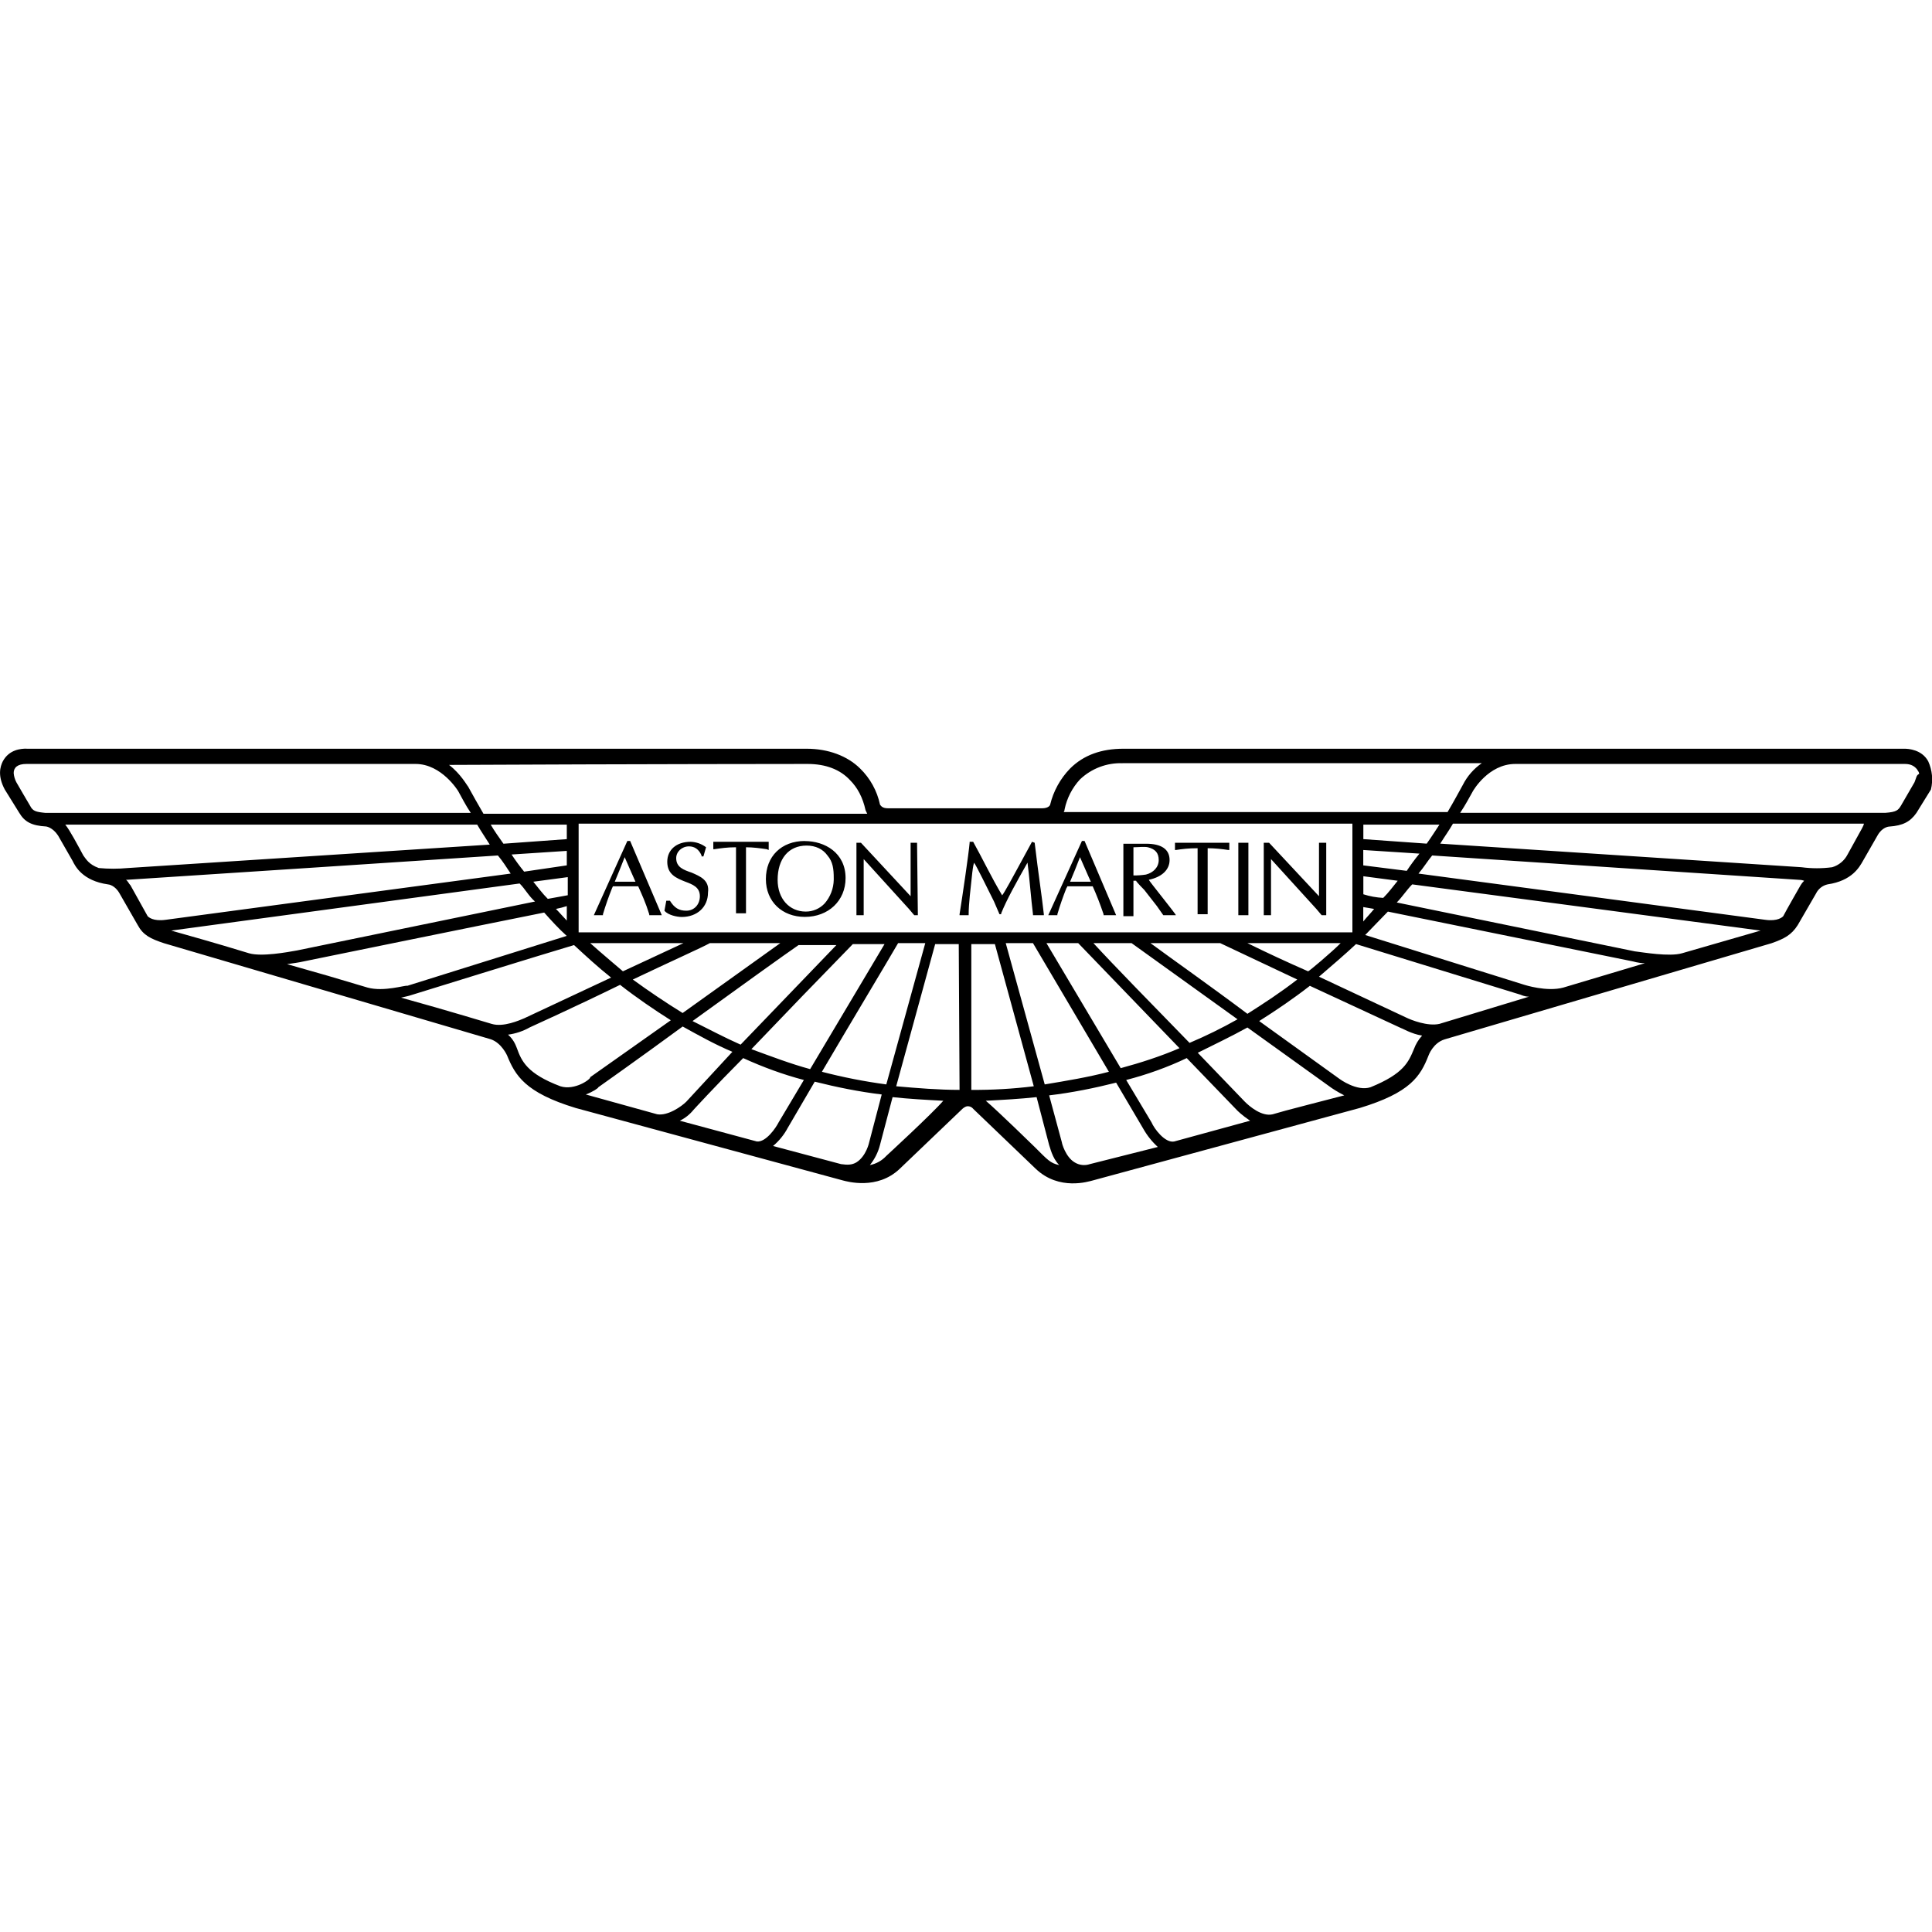
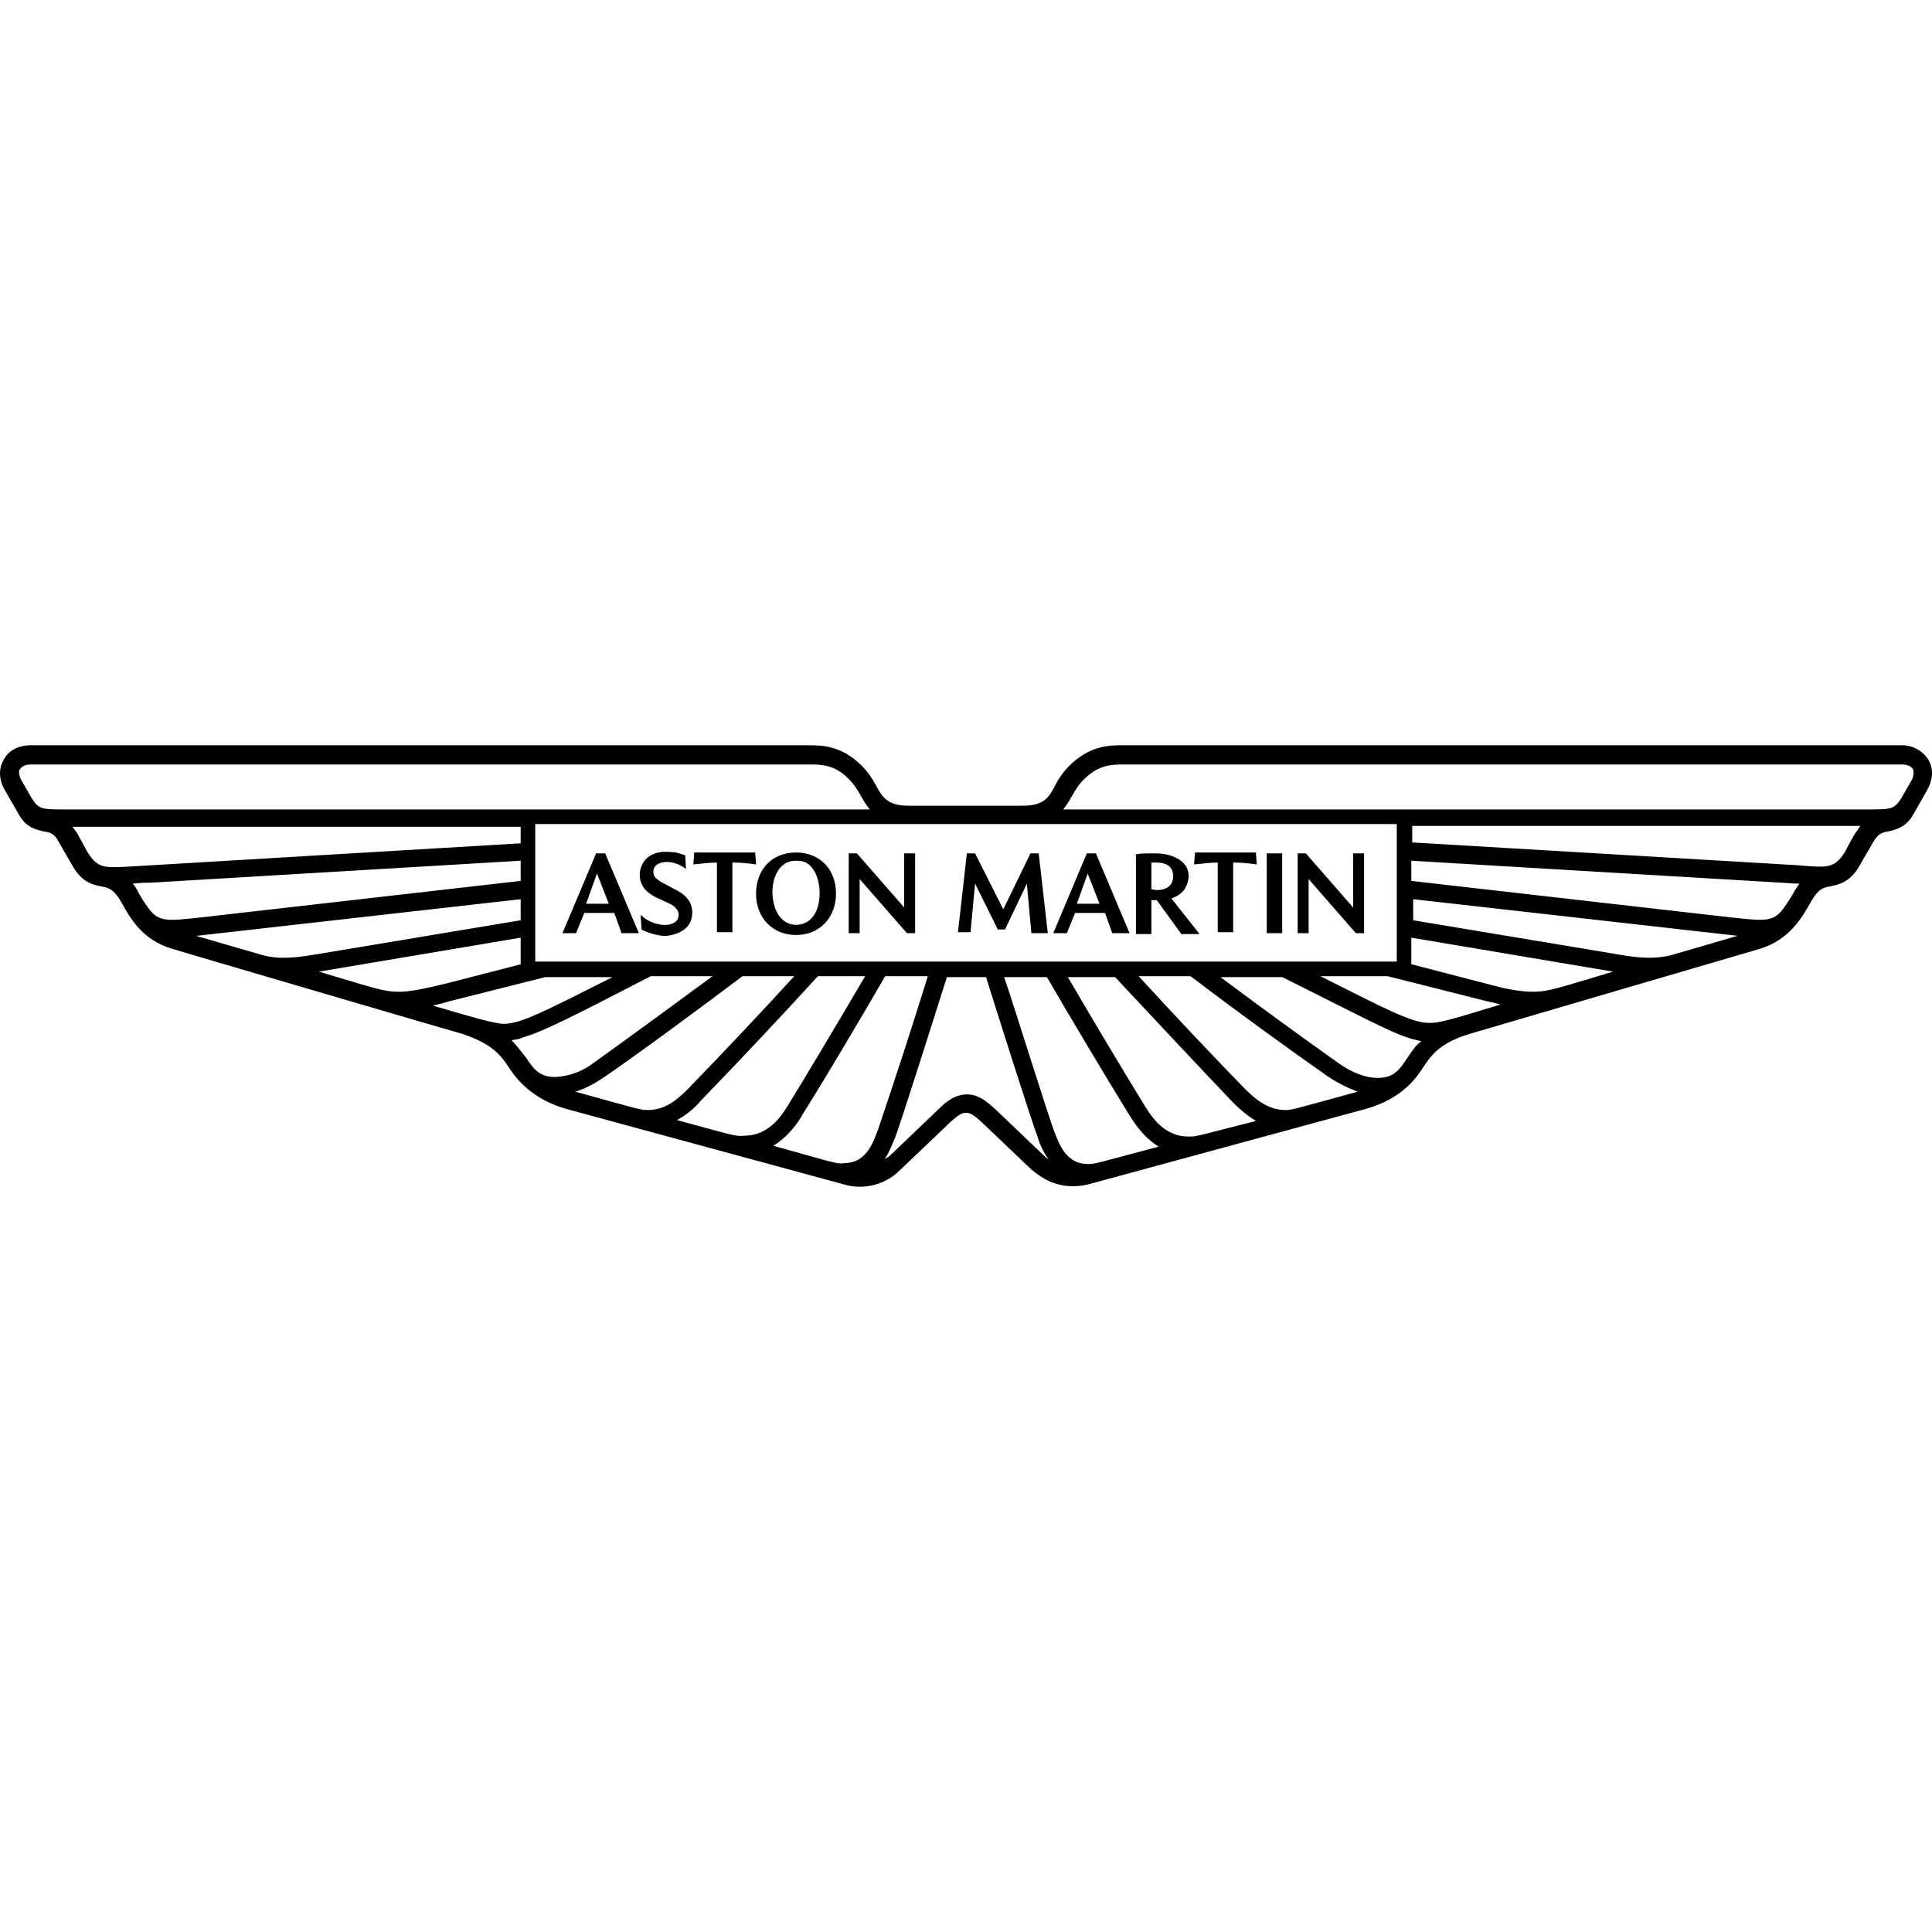
<svg xmlns="http://www.w3.org/2000/svg" viewBox="0 0 24 24">
-   <path d="M.328 9.3c-.067 0-.214.01-.293.157-.034.068-.066.181.024.35l.18.29c.067.113.155.16.335.17 0 0 .08.01.147.112l.18.314c.033.068.124.248.439.293.011 0 .09.012.146.114l.225.392c.067.124.157.169.326.225l4.059 1.193c.135.045.203.201.203.201.101.248.224.462.853.653l3.319.9c.045.011.426.124.707-.146l.777-.743s.033-.033.067-.033c.045 0 .068.033.068.033l.775.743c.293.28.664.157.71.146l3.316-.9c.63-.191.754-.394.855-.653 0 0 .055-.156.201-.2l4.06-1.194c.158-.056.246-.101.325-.225l.227-.392a.211.211 0 0 1 .144-.114c.304-.045.395-.214.44-.293l.18-.314c.056-.101.134-.111.146-.111.168-.012.259-.058.338-.17l.18-.291a.54.54 0 0 0-.034-.35c-.079-.146-.248-.156-.293-.156h-9.705c-.27 0-.493.077-.662.246a.973.973 0 0 0-.248.45s-.012.044-.102.044h-1.91c-.078 0-.09-.034-.101-.045a.882.882 0 0 0-.248-.45c-.158-.156-.395-.245-.664-.245H.328zm13.617.18h4.463a.725.725 0 0 0-.236.27c-.056.101-.11.203-.19.338h-4.769c.011-.011.012-.035.012-.035a.78.78 0 0 1 .191-.371.73.73 0 0 1 .53-.201zM.328 9.49h4.834c.326 0 .53.338.53.338.044.079.088.168.156.27H.564c-.123-.012-.157-.023-.191-.09 0 0-.159-.269-.17-.291a.297.297 0 0 1-.033-.114c0-.067.046-.113.158-.113zm9.703 0c.225 0 .406.068.53.203.09.09.157.214.191.371l.021.045H6.006a14.256 14.256 0 0 1-.191-.338c-.012-.01-.09-.157-.237-.269 2.294-.011 4.453-.012 4.453-.012zm8.793 0h4.836c.056 0 .111.012.156.069 0 .01.024.023.024.056-.034.011-.034.046-.057.102l-.168.29c-.034.057-.056.08-.191.09h-5.285c.067-.1.113-.19.158-.269 0 0 .19-.338.527-.338zm-11.636.742H16.8v1.35H7.188v-1.35zm10.86 0h5.106c0 .012-.012.035-.023.057l-.18.326a.314.314 0 0 1-.191.158 1.434 1.434 0 0 1-.381 0l-4.488-.293c.056-.09.113-.169.158-.248zm-17.237.012h5.117c.045.079.1.158.156.248l-4.496.291a1.93 1.93 0 0 1-.361 0c-.124-.045-.158-.111-.192-.156-.067-.124-.168-.315-.224-.383zm5.285 0h.945v.18l-.787.057c-.056-.08-.113-.158-.158-.237zm10.84 0h.945c-.045.068-.102.158-.158.236l-.787-.056v-.18zm-9.143.203-.416.922h.113v-.012a3.747 3.747 0 0 1 .114-.326l.01-.021h.314c.045.101.092.201.137.347v.012h.156l-.393-.922h-.035zm2.205 0c-.292 0-.484.192-.484.473s.203.47.484.47c.292 0 .506-.2.506-.482 0-.315-.259-.46-.506-.46zm3.442 0-.418.922h.113v-.012a3.747 3.747 0 0 1 .113-.326s.01-.01.01-.021h.316c.045.101.09.213.135.347v.012h.156l-.392-.922h-.033zm-4.86.01c-.18 0-.291.102-.291.248 0 .158.112.203.225.248.09.034.18.067.18.18 0 .101-.068.18-.169.18-.09 0-.147-.034-.203-.124h-.045l-.023.124c.045.056.158.078.215.078.19 0 .326-.123.326-.303.022-.157-.102-.203-.203-.248-.101-.034-.192-.067-.192-.18 0-.079.069-.146.159-.146.067 0 .122.034.156.113v.012h.023l.033-.114a.332.332 0 0 0-.191-.068zm.281 0v.092h.012c.079-.011.157-.024.27-.024v.82h.124v-.82c.09 0 .18.013.258.024l.024.01v-.102H8.86zm3.184 0v.012c-.011.135-.091.675-.125.888v.012h.113v-.012c0-.123.023-.315.045-.517 0 0 .01-.09.022-.123.022.022.18.347.248.482l.068.158h.021v-.011c.068-.169.18-.37.327-.63.022.158.045.462.068.641v.012h.135v-.012c-.023-.213-.069-.506-.114-.888l-.033-.012-.215.395s-.133.247-.156.27c-.135-.226-.247-.463-.36-.665h-.044zm-1.406.012v.9h.09v-.697l.562.619.066.078h.045l-.01-.9h-.08v.664a471.423 471.423 0 0 1-.617-.664h-.056zm3.957 0v.09h.011c.079-.012.157-.022.27-.022v.82h.125v-.82c.09 0 .179.01.258.022h.011v-.09h-.675zm.787 0v.9h.125v-.9h-.125zm.316 0v.9h.09v-.697l.563.619.066.078h.057v-.9h-.09v.664l-.62-.664H15.7zm-1.744.012v.9h.125v-.44h.033c0 .012.102.114.102.114l.156.2.08.114h.156c.012 0-.336-.428-.336-.44.158-.033.258-.122.258-.245 0-.135-.102-.203-.293-.203h-.281zm-3.936.023c.113 0 .204.044.26.123.068.079.078.169.078.281v.022a.46.46 0 0 1-.113.293.32.32 0 0 1-.234.101c-.203 0-.35-.158-.35-.394 0-.259.134-.426.36-.426zm4.061.021c.056 0 .135-.01.18 0 .09.023.134.069.134.159s-.068.157-.158.18a.921.921 0 0 1-.156.011v-.35zm2.855.034.698.045a2.607 2.607 0 0 0-.158.214l-.54-.068v-.191zm-9.894.011v.18l-.53.078a2.567 2.567 0 0 1-.156-.213l.686-.045zm-.856.057c.057.067.114.157.159.225l-4.285.574c-.158.022-.214-.034-.225-.045l-.213-.383c-.022-.022-.034-.057-.057-.068.023 0 4.621-.303 4.621-.303zm11.606 0 4.564.303c.011 0 .023 0 .057.011a.254.254 0 0 0-.045.057s-.181.315-.215.383c-.01.011-.067.067-.224.045l-4.307-.574c.068-.08.114-.158.17-.225zm-10.031.021c.01.023.123.283.134.305h-.257c.01-.022.111-.27.123-.305zm5.656 0c.011.023.123.283.135.305h-.258a8.58 8.58 0 0 0 .123-.305zm3.52.237.427.056c-.056.068-.112.146-.18.213a.977.977 0 0 1-.247-.045v-.224zm-9.883.011v.225l-.248.045c-.068-.067-.124-.145-.18-.213l.428-.057zm-.598.079c.068.067.113.157.191.224l-2.957.608c-.123.022-.438.08-.595.035-.439-.135-.81-.237-.967-.282l4.328-.585zm11.088.011 4.328.574-.977.282c-.157.045-.484-.012-.586-.024l-2.957-.607c.068-.068.124-.157.192-.225zm-10.502.27v.18c-.045-.046-.09-.1-.135-.145a1.122 1.122 0 0 0 .135-.035zm9.894.012.135.023c-.045.056-.09.1-.135.156v-.18zm.305.056 3.035.617c.012 0 .069.024.159.024l-1.014.303c-.203.056-.483-.034-.483-.034l-1.978-.619c.1-.101.191-.2.281-.29zm-10.48.012c.09.101.18.2.28.29l-1.98.62c-.022-.011-.291.078-.494.022a47.767 47.767 0 0 0-1-.291c.09-.012.157-.024.157-.024s2.137-.437 3.037-.617zm.572.38H8.49l-.752.35c-.011-.01-.294-.248-.406-.35zm1.484 0h.877l-1.213.868a9.974 9.974 0 0 1-.619-.416c.45-.214.877-.406.955-.451zm2.34 0h.338l-.484 1.755a6.684 6.684 0 0 1-.8-.157c.35-.596.823-1.384.946-1.597zm1.338 0h.338l.943 1.598c-.258.068-.527.112-.797.157l-.484-1.754zm.506 0h.394l1.258 1.305c-.236.102-.483.181-.73.248L13 11.717zm.584 0h.473l1.316.946a5.84 5.84 0 0 1-.596.293c-.427-.438-.957-.98-1.193-1.238zm.709 0h.865l.957.452c-.202.157-.405.29-.619.426-.45-.338-.944-.686-1.203-.877zm1.203 0h1.158c-.112.113-.393.35-.404.35a18.167 18.167 0 0 1-.754-.35zm-4.902.012h.394l-.924 1.553c-.247-.067-.483-.158-.73-.248a155.44 155.44 0 0 1 1.26-1.305zm1.023 0h.293l.01 1.811c-.259 0-.529-.022-.787-.045l.484-1.766zm.45 0h.292l.483 1.766a5.966 5.966 0 0 1-.776.045v-1.81zm4.779 0 2.047.63s.045.023.101.023l-1.113.338c-.146.033-.349-.047-.416-.08l-1.08-.506c.157-.135.315-.27.46-.405zm-9.715.012c.146.135.292.27.46.404l-1.08.506c-.056.023-.257.114-.404.069-.045-.012-.517-.158-1.125-.326.057-.012.102-.024.102-.024s1.664-.516 2.047-.629zm2.789 0h.47L9.2 12.977c-.203-.09-.394-.192-.597-.293.574-.416 1.17-.843 1.317-.944zm-2.217.494c.202.158.417.305.63.44l-1.001.707c.011.022-.191.17-.371.113-.416-.157-.483-.315-.54-.473-.01-.022-.032-.1-.11-.168a.75.75 0 0 0 .269-.09s.572-.259 1.123-.529zm8.568.012 1.137.527c.011 0 .123.07.258.092a.497.497 0 0 0-.102.168c-.067.158-.123.304-.539.473-.169.056-.383-.102-.383-.102s-.471-.338-1-.72c.214-.135.427-.28.63-.438zm-7.79.506c.202.112.403.224.617.314l-.573.62c-.056.056-.226.178-.361.156l-.887-.246c.09-.034.156-.079.156-.09 0 0 .496-.35 1.047-.754zm7.015.012 1.047.752s.066.046.156.091c-.225.057-.73.19-.73.19l-.159.045c-.135.033-.291-.1-.347-.157l-.584-.607c.202-.101.415-.202.617-.314zm-6.264.38c.248.113.496.204.754.272l-.314.527c-.034.068-.157.248-.27.237l-.957-.258a.497.497 0 0 0 .17-.135s.269-.294.617-.643zm5.51 0 .62.643c.01.011.066.067.167.135l-.943.258c-.113.022-.248-.158-.281-.237l-.315-.527c.259-.067.516-.159.752-.272zm-4.621.293c.27.068.551.125.832.159l-.156.595s-.035.17-.158.248c-.057.034-.113.033-.192.022l-.844-.225a.758.758 0 0 0 .182-.224l.336-.575zm3.744.012.338.574a.905.905 0 0 0 .18.225l-.844.213a.223.223 0 0 1-.19-.022c-.112-.067-.158-.236-.158-.248l-.158-.584c.281-.033.562-.09.832-.158zm-2.777.18c.202.022.417.034.63.045-.146.168-.708.685-.708.685a.374.374 0 0 1-.204.114.655.655 0 0 0 .125-.248l.157-.596zm1.789 0 .156.596c.011.022.035.158.125.248-.112-.023-.147-.068-.305-.225 0 0-.45-.44-.607-.574.214-.011.428-.023.63-.045Z" />
+   <path d="M.383 9.258c-.158 0-.282.068-.338.182-.068.114-.057.262.022.387l.17.296c.09.16.214.182.304.205.08.012.136.023.192.137l.158.273c.125.228.26.25.362.273.079.012.158.023.259.205.102.182.249.456.621.569.034.012 3.601 1.059 3.613 1.059.373.126.474.262.587.433.068.102.26.376.711.501l3.432.933a.704.704 0 0 0 .711-.182l.621-.592c.091-.08.136-.114.192-.114.057 0 .102.034.192.114l.621.592c.113.091.339.273.712.182l3.431-.933c.463-.125.644-.399.711-.501.113-.171.215-.319.587-.433 0 0 3.568-1.047 3.613-1.059.361-.113.52-.387.621-.569.102-.182.169-.193.248-.205.102-.023.249-.045.373-.273l.158-.273c.068-.114.113-.125.192-.137.09-.023.214-.046.305-.205l.169-.296c.079-.136.091-.273.023-.387a.386.386 0 0 0-.339-.182h-9.675c-.158 0-.406 0-.666.262a.938.938 0 0 0-.169.239c-.079.148-.136.25-.407.25h-1.411c-.26 0-.327-.102-.406-.25a1.017 1.017 0 0 0-.17-.239c-.259-.262-.508-.262-.666-.262H.383Zm.001.239h9.675c.146 0 .316 0 .497.193.112.114.146.24.248.365H.812c-.293 0-.327 0-.417-.137l-.124-.216c-.034-.057-.045-.114-.023-.148.023-.034.068-.057.136-.057Zm13.569 0h9.675c.068 0 .113.023.136.057a.186.186 0 0 1-.023.148l-.124.216c-.09.137-.124.137-.418.137h-9.991c.102-.125.136-.251.248-.365.192-.193.351-.193.497-.193Zm-7.304.74h10.702v1.708H6.649v-1.708Zm10.894.023h5.566c-.023.034-.034.057-.056.08 0 0-.09.148-.124.227-.136.217-.204.216-.587.182l-4.799-.284v-.205Zm-16.641.011h5.566v.205l-4.798.285c-.383.022-.451.034-.587-.182l-.124-.228c-.023-.034-.045-.057-.057-.08Zm7.354.311a.341.341 0 0 0-.219.077.287.287 0 0 0-.09.204c0 .126.067.217.203.285.147.068.214.091.248.137a.115.115 0 0 1-.011.171.245.245 0 0 1-.135.034.453.453 0 0 1-.294-.125l.011.182c.085.043.177.07.271.079a.438.438 0 0 0 .26-.079c.124-.091.124-.285.045-.376-.056-.08-.147-.114-.316-.205-.079-.045-.113-.08-.113-.137 0-.113.147-.147.282-.102a.44.44 0 0 1 .124.068l-.011-.171a2.09 2.09 0 0 0-.113-.034c-.011 0-.07-.011-.142-.008Zm.368.008-.011.148c.124-.012.214-.023.293-.023v.865h.192v-.865c.046 0 .136 0 .294.023l-.011-.148h-.757Zm1.264 0c-.293 0-.496.205-.496.512 0 .296.203.513.496.513.294 0 .497-.217.497-.513 0-.307-.203-.512-.497-.512Zm4.957 0-.012.148c.124-.012.215-.023.294-.023v.877-.012h.192v-.865c.045 0 .135 0 .293.023l-.011-.148h-.756Zm-.508.011c-.102 0-.17 0-.226.011v.991h.192v-.421h.067l.305.421h.226l-.35-.444a.32.32 0 0 0 .158-.103.338.338 0 0 0 .057-.17c0-.148-.113-.217-.204-.251a.62.62 0 0 0-.225-.034Zm-6.932 0-.418.991h.169l.102-.251h.373l.09.251h.215l-.418-.991h-.113Zm3.138 0v.991h.136v-.672l.587.672h.102v-.991h-.136v.672l-.587-.672h-.102Zm1.468 0-.111.979h.156l.057-.603.282.569h.09l.271-.569.056.615h.204l-.113-.991h-.102l-.338.695-.35-.695h-.102Zm-.111.979h-.002v.012l.002-.012Zm1.601-.979-.417.991h.169l.101-.251h.373l.09.251h.215l-.418-.991h-.113Zm2.235 0v.991h.192v-.991h-.192Zm.384 0v.991h.136v-.672l.587.672h.102v-.991h-.136v.672l-.587-.672h-.102Zm-9.652.091v.251l-3.985.455c-.429.046-.519.057-.654-.137a1.834 1.834 0 0 1-.102-.159c-.023-.046-.045-.091-.079-.125.09-.012.192-.012.226-.012l4.594-.273Zm11.064 0 4.595.273c.034 0 .124.012.226.012-.023.034-.057.08-.079.125a1.834 1.834 0 0 1-.102.159c-.135.194-.226.183-.655.137l-3.985-.455v-.251Zm-7.644 0c.068 0 .114.011.159.046.135.114.135.33.135.352 0 .274-.136.399-.294.399-.146 0-.282-.125-.293-.398 0-.205.09-.399.293-.399Zm4.415.023h.067c.113 0 .204.046.204.171 0 .08-.046.171-.204.171-.022 0-.056-.012-.078-.012h.011v-.33Zm-6.887.136.147.376h-.282l.135-.376Zm6.096.001.147.375h-.282l.135-.375Zm4.043.318 4.03.455-.824.24c-.226.056-.429.034-.745-.023l-2.461-.41v-.262Zm-11.087 0v.262l-2.461.41c-.327.057-.531.08-.745.023l-.824-.239 4.03-.456Zm0 .478v.331l-.925.238c-.283.069-.452.103-.587.103-.192 0-.305-.045-.994-.25l2.506-.422Zm11.064 0 2.506.422c-.688.205-.801.25-.993.25-.135 0-.305-.023-.587-.102l-.926-.24v-.33Zm-9.449.479h.768c-.463.341-1.163.853-1.468 1.07a.853.853 0 0 1-.486.182c-.18 0-.259-.08-.361-.239-.056-.068-.113-.148-.18-.217.045-.011.09-.011.135-.034.271-.079.666-.284 1.592-.762Zm1.14 0h.643a66.598 66.598 0 0 1-1.309 1.389c-.113.113-.271.273-.508.273-.09 0-.079 0-.903-.228.158-.045.293-.137.361-.182.373-.251 1.31-.945 1.716-1.252Zm.937 0h.587c-.327.557-.768 1.297-.959 1.605-.091.148-.249.376-.542.376-.113.011-.125-.001-.836-.194.147-.08.248-.182.294-.239a74.643 74.643 0 0 0 1.456-1.548Zm.836 0h.53a79.998 79.998 0 0 1-.621 1.912c-.067.182-.158.41-.418.41-.09.011-.067.012-.88-.216.203-.125.327-.319.361-.387.226-.353.745-1.23 1.028-1.719Zm3.149 0h.644a58.301 58.301 0 0 0 1.716 1.252c.068.045.203.125.361.182-.834.228-.813.228-.903.228-.226 0-.395-.16-.508-.273a66.367 66.367 0 0 1-1.31-1.389Zm2.258 0h.836l1.174.296c.079.022.158.034.225.056-.666.205-.767.228-.88.228-.214 0-.497-.148-1.355-.58Zm-9.63.011h.836c-.858.432-1.141.581-1.355.581-.124-.012-.226-.035-.88-.228.067-.011.146-.034.225-.057l1.174-.296Zm4.99 0h.486c.124.398.564 1.787.643 1.992a.857.857 0 0 0 .136.274c-.012-.012-.034-.023-.046-.035l-.62-.592c-.102-.091-.204-.182-.35-.182-.147 0-.26.091-.351.182l-.62.592c-.023.012-.045.023-.057.035.045-.057.079-.137.136-.274.079-.205.519-1.605.643-1.992Zm.711 0h.531c.336.577.678 1.15 1.027 1.719.046.069.158.262.362.387-.813.216-.791.216-.881.216-.259 0-.35-.227-.418-.409-.079-.205-.496-1.549-.621-1.913Zm.791 0h.587c.372.399 1.151 1.229 1.456 1.548.045.046.147.148.294.239-.723.182-.723.194-.836.194-.293 0-.451-.228-.542-.376a95.865 95.865 0 0 1-.959-1.605Zm1.896 0h.768c.937.467 1.332.683 1.592.763l.135.034c-.079.057-.124.136-.18.216-.102.16-.181.239-.361.239-.17 0-.339-.079-.486-.182a75.759 75.759 0 0 1-1.468-1.07Z" />
</svg>
